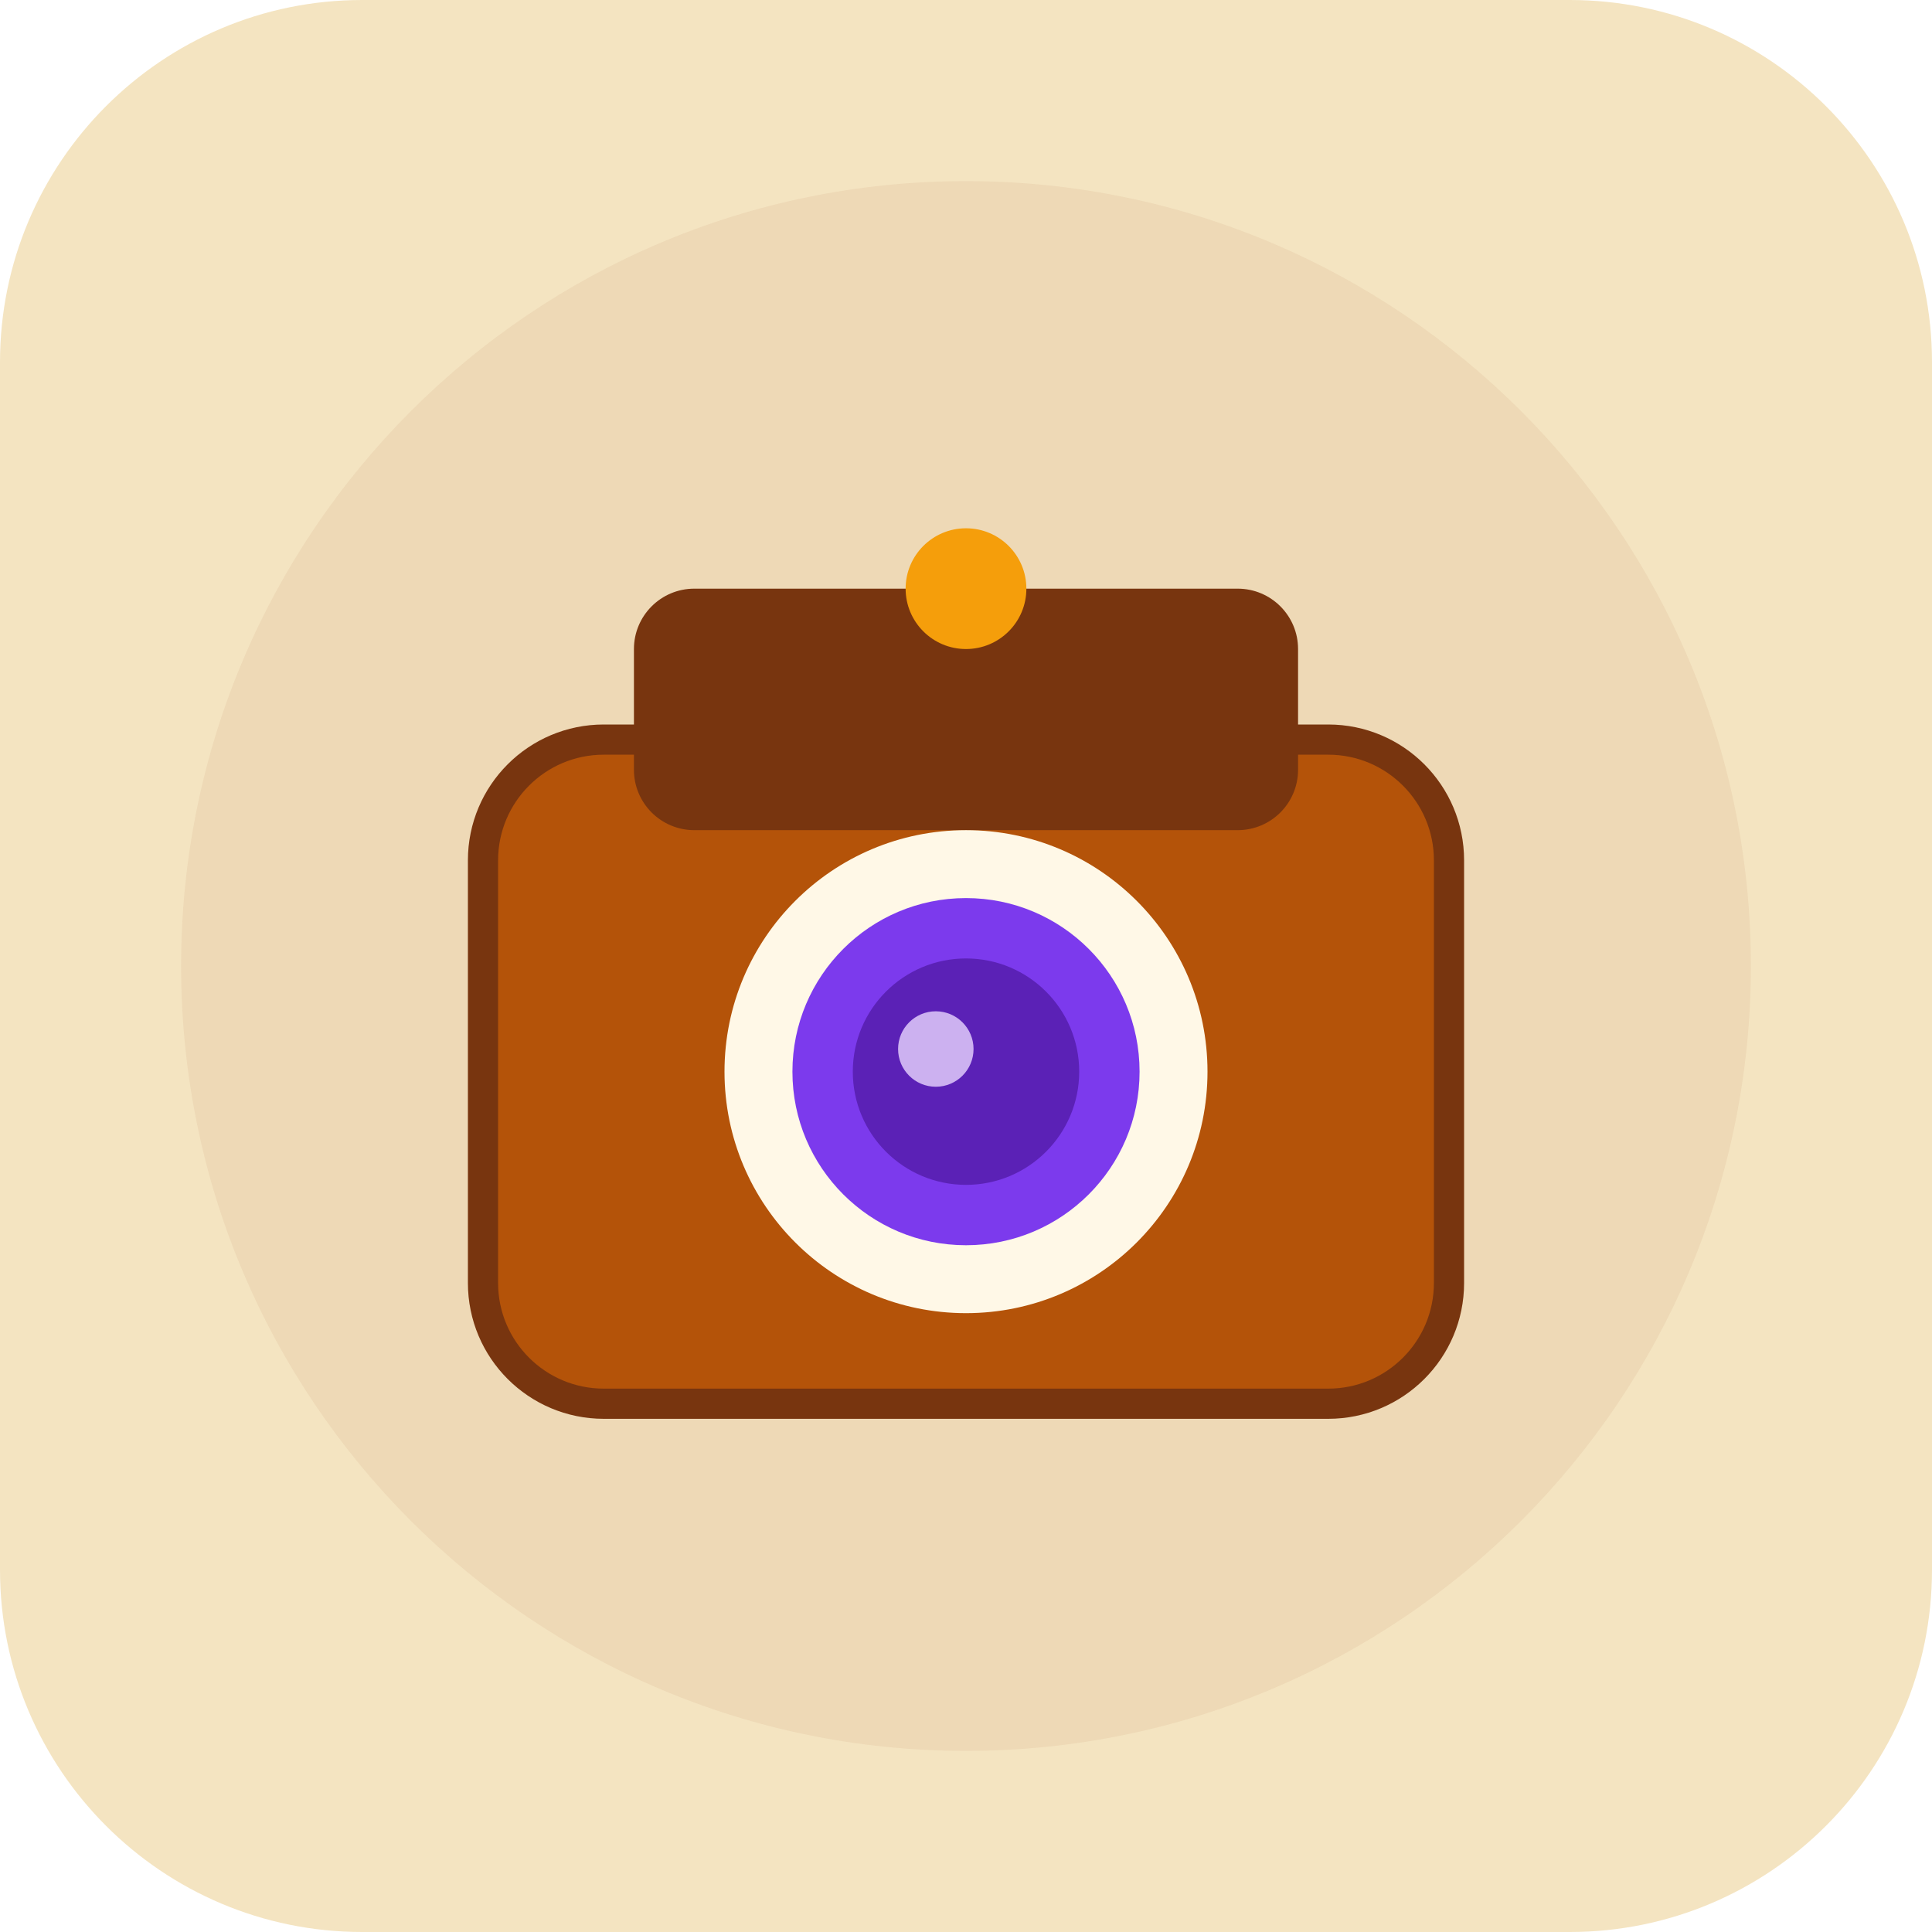
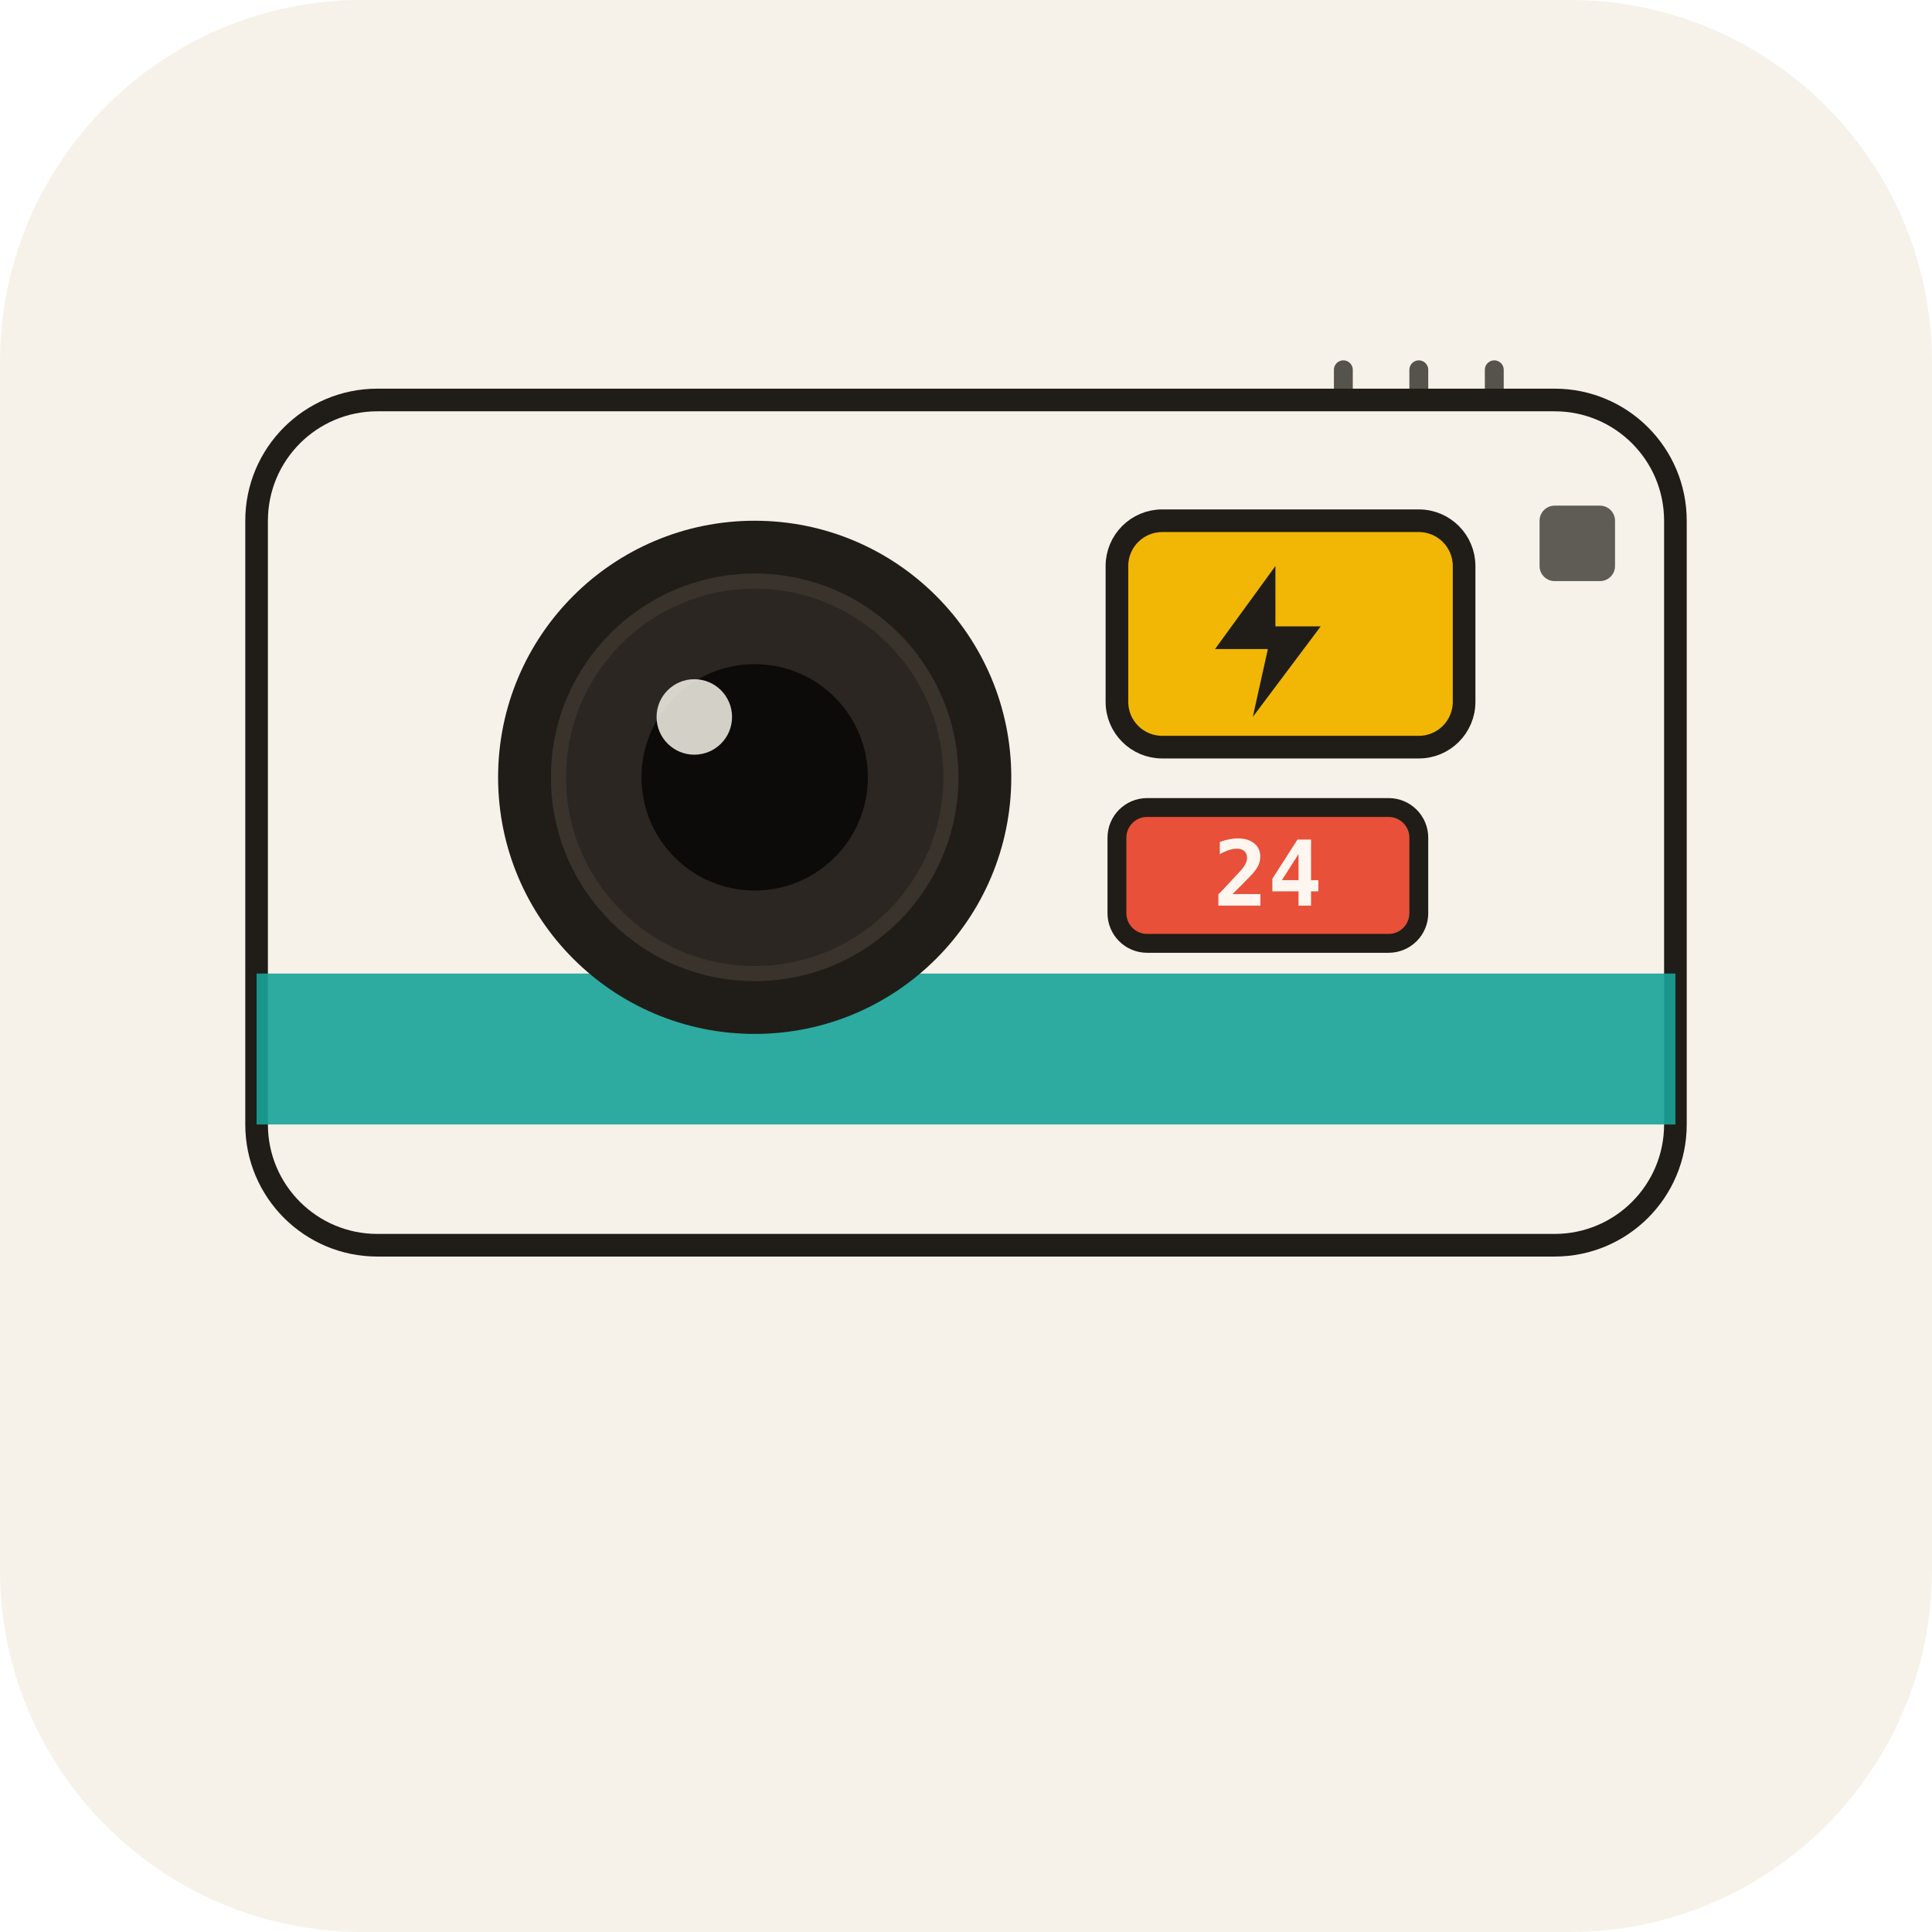
<svg xmlns="http://www.w3.org/2000/svg" viewBox="0 0 512 512">
-   <rect width="512" height="512" rx="96" fill="#f4e4c1" />
-   <circle cx="256" cy="256" r="208" fill="#e6cba8" opacity="0.45" />
-   <rect x="128" y="196" width="256" height="176" rx="32" fill="#b45309" />
-   <rect x="168" y="156" width="176" height="64" rx="16" fill="#78350f" />
-   <circle cx="256" cy="284" r="64" fill="#fff8e7" />
-   <circle cx="256" cy="284" r="46" fill="#7c3aed" />
-   <circle cx="256" cy="284" r="30" fill="#5b21b6" />
-   <circle cx="248" cy="278" r="10" fill="#e9d5ff" opacity="0.8" />
-   <circle cx="256" cy="156" r="16" fill="#f59e0b" />
-   <rect x="128" y="196" width="256" height="176" rx="32" fill="none" stroke="#78350f" stroke-width="8" />
+   <rect width="512" height="512" rx="96" fill="#f6f2e9" />
+   <g transform="translate(56 86) scale(2)">
+     <rect x="6" y="10" width="188" height="112" rx="16" fill="#f6f2e9" stroke="#201d18" stroke-width="3" />
+     <g stroke="#201d18" stroke-width="2.5" stroke-linecap="round" opacity="0.75">
+       <path d="M150 10v-4" />
+       <path d="M160 10v-4" />
+       <path d="M170 10v-4" />
+     </g>
+     <rect x="6" y="86" width="188" height="20" fill="#17a398" opacity="0.9" />
+     <circle cx="72" cy="60" r="34" fill="#201d18" />
+     <circle cx="72" cy="60" r="26" fill="#2b2621" stroke="#3a332b" stroke-width="2" />
+     <circle cx="72" cy="60" r="15" fill="#0c0b09" />
+     <circle cx="64" cy="52" r="5" fill="#f6f2e9" opacity="0.85" />
+     <rect x="120" y="26" width="46" height="30" rx="6" fill="#f2b705" stroke="#201d18" stroke-width="3" />
+     <path d="M141 32l-8 11h7l-2 9 9-12h-6z" fill="#201d18" />
+     <rect x="176" y="24" width="10" height="10" rx="2" fill="#201d18" opacity="0.7" />
+     <rect x="120" y="64" width="40" height="18" rx="4" fill="#e8503a" stroke="#201d18" stroke-width="2.5" />
+     <text x="140" y="77" text-anchor="middle" font-family="monospace" font-size="12" font-weight="700" fill="#fff6f0">24</text>
+   </g>
</svg>
